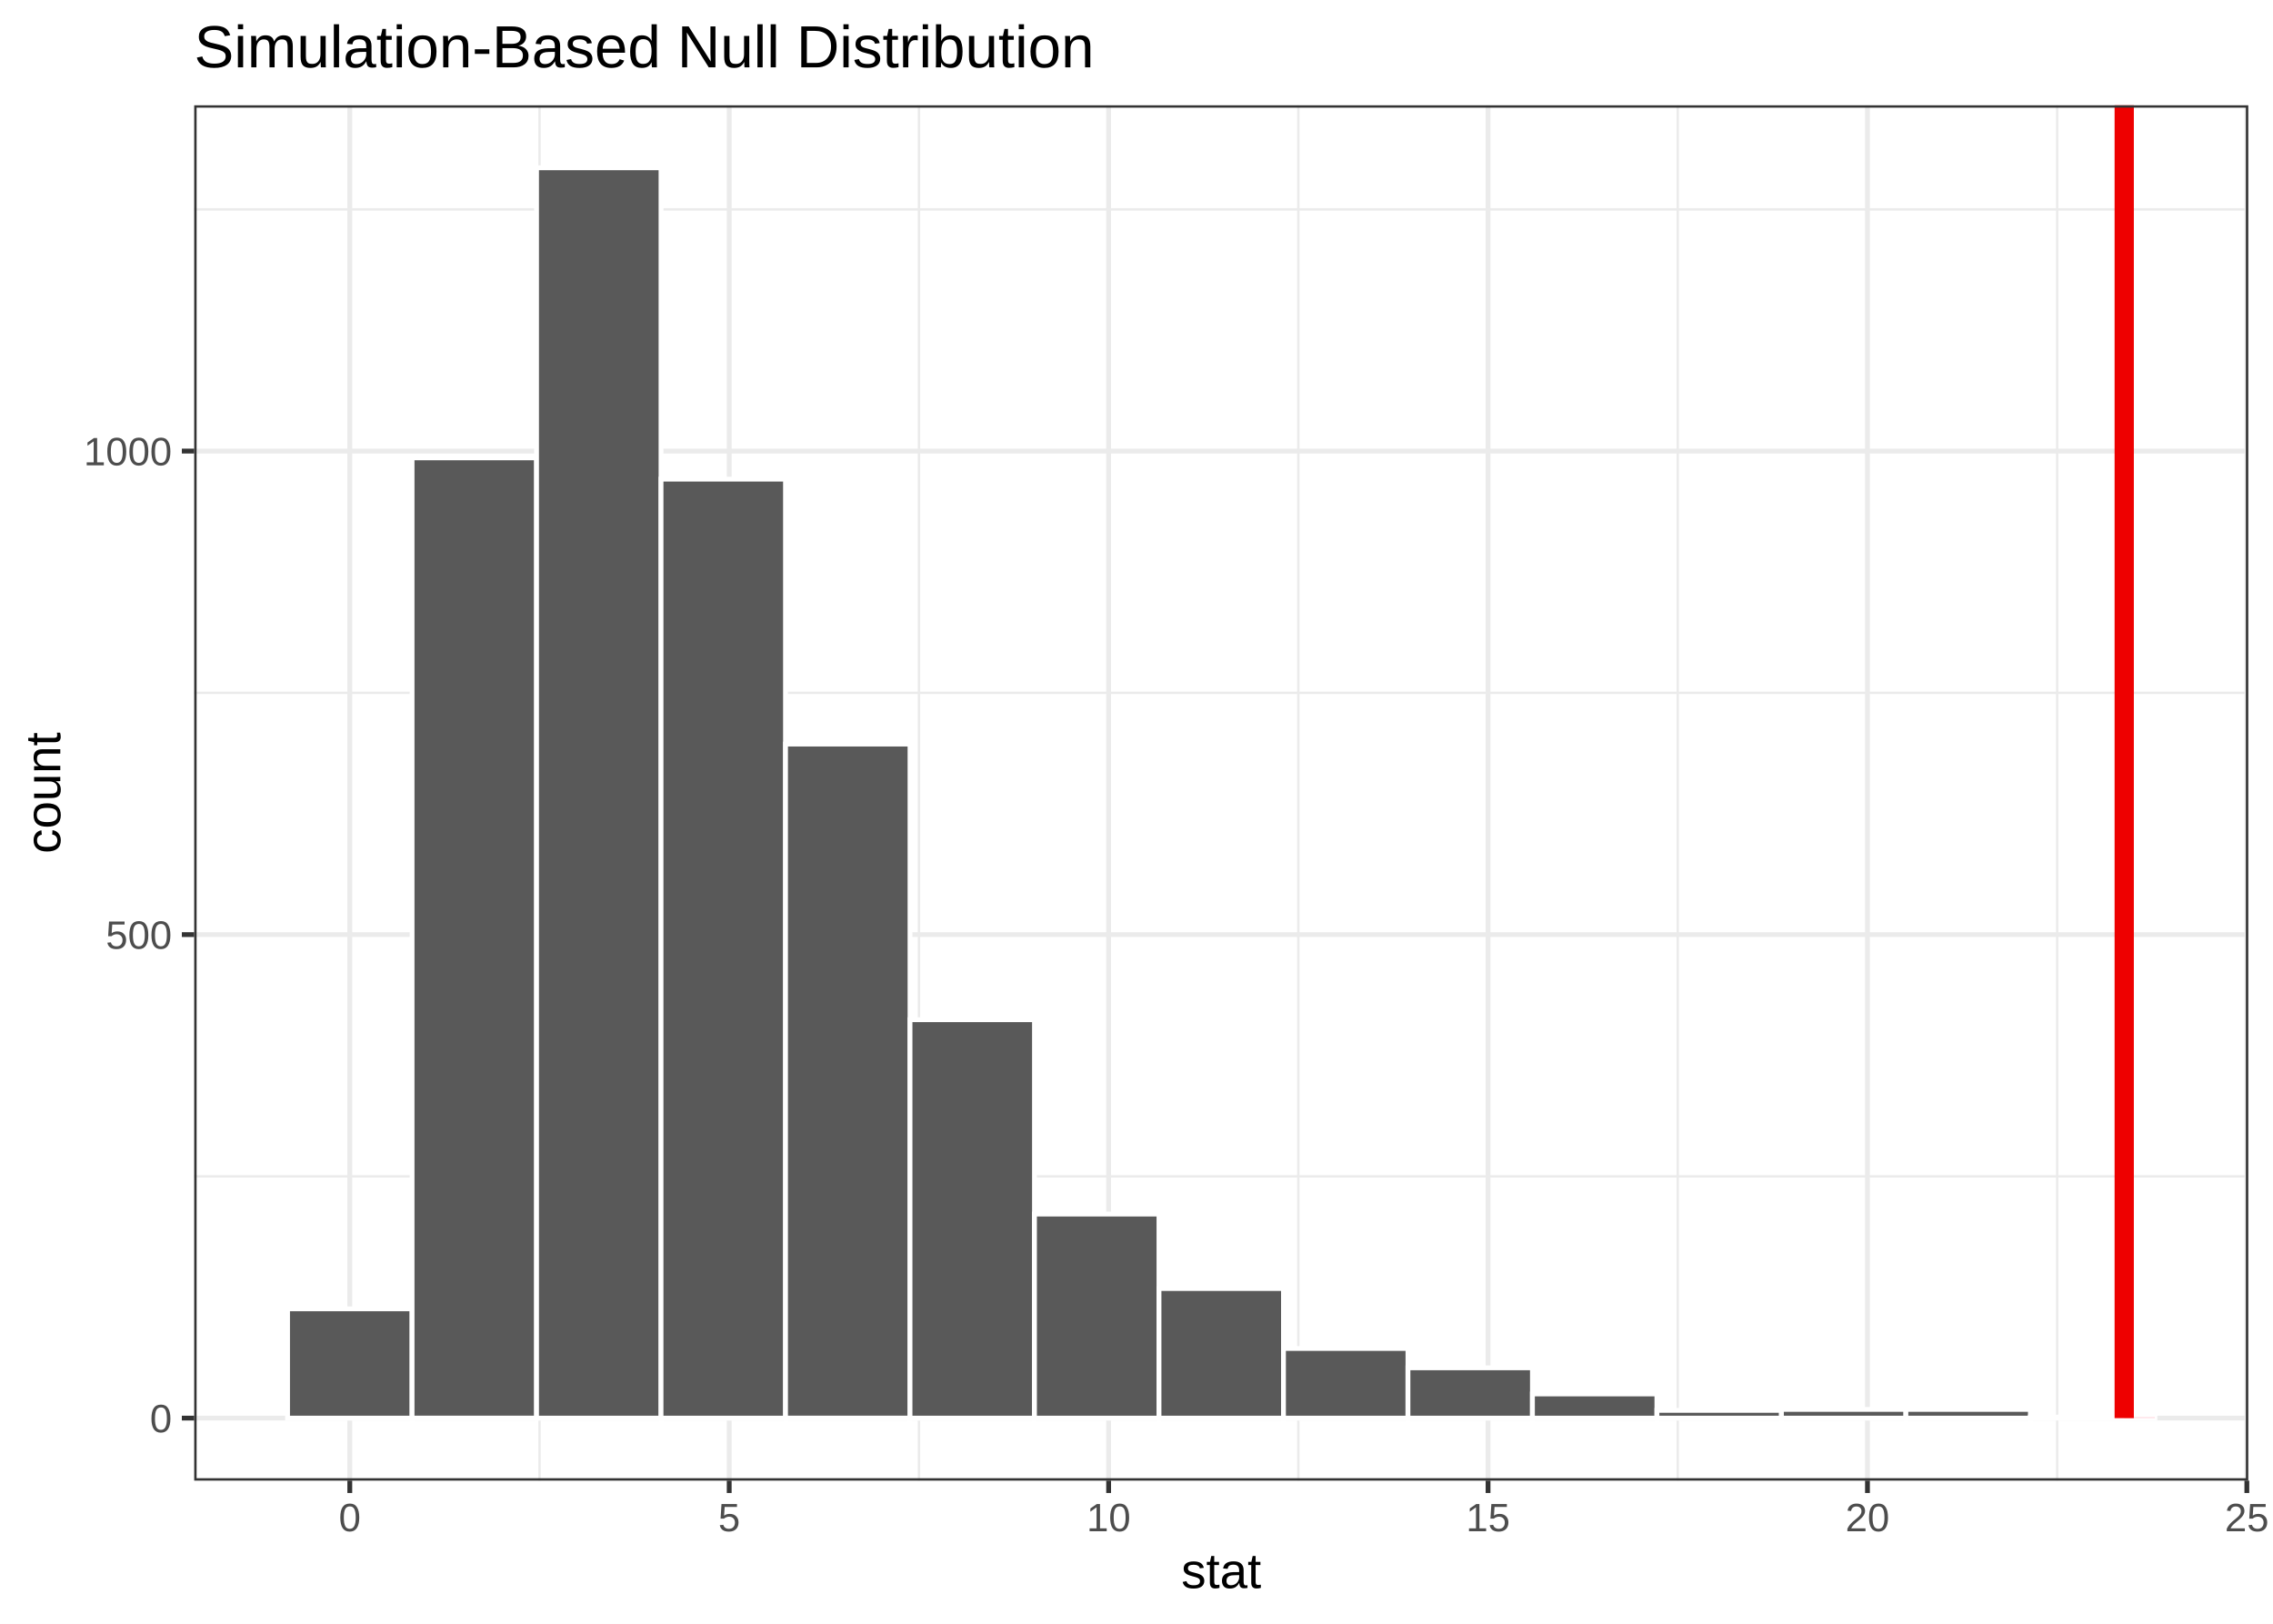
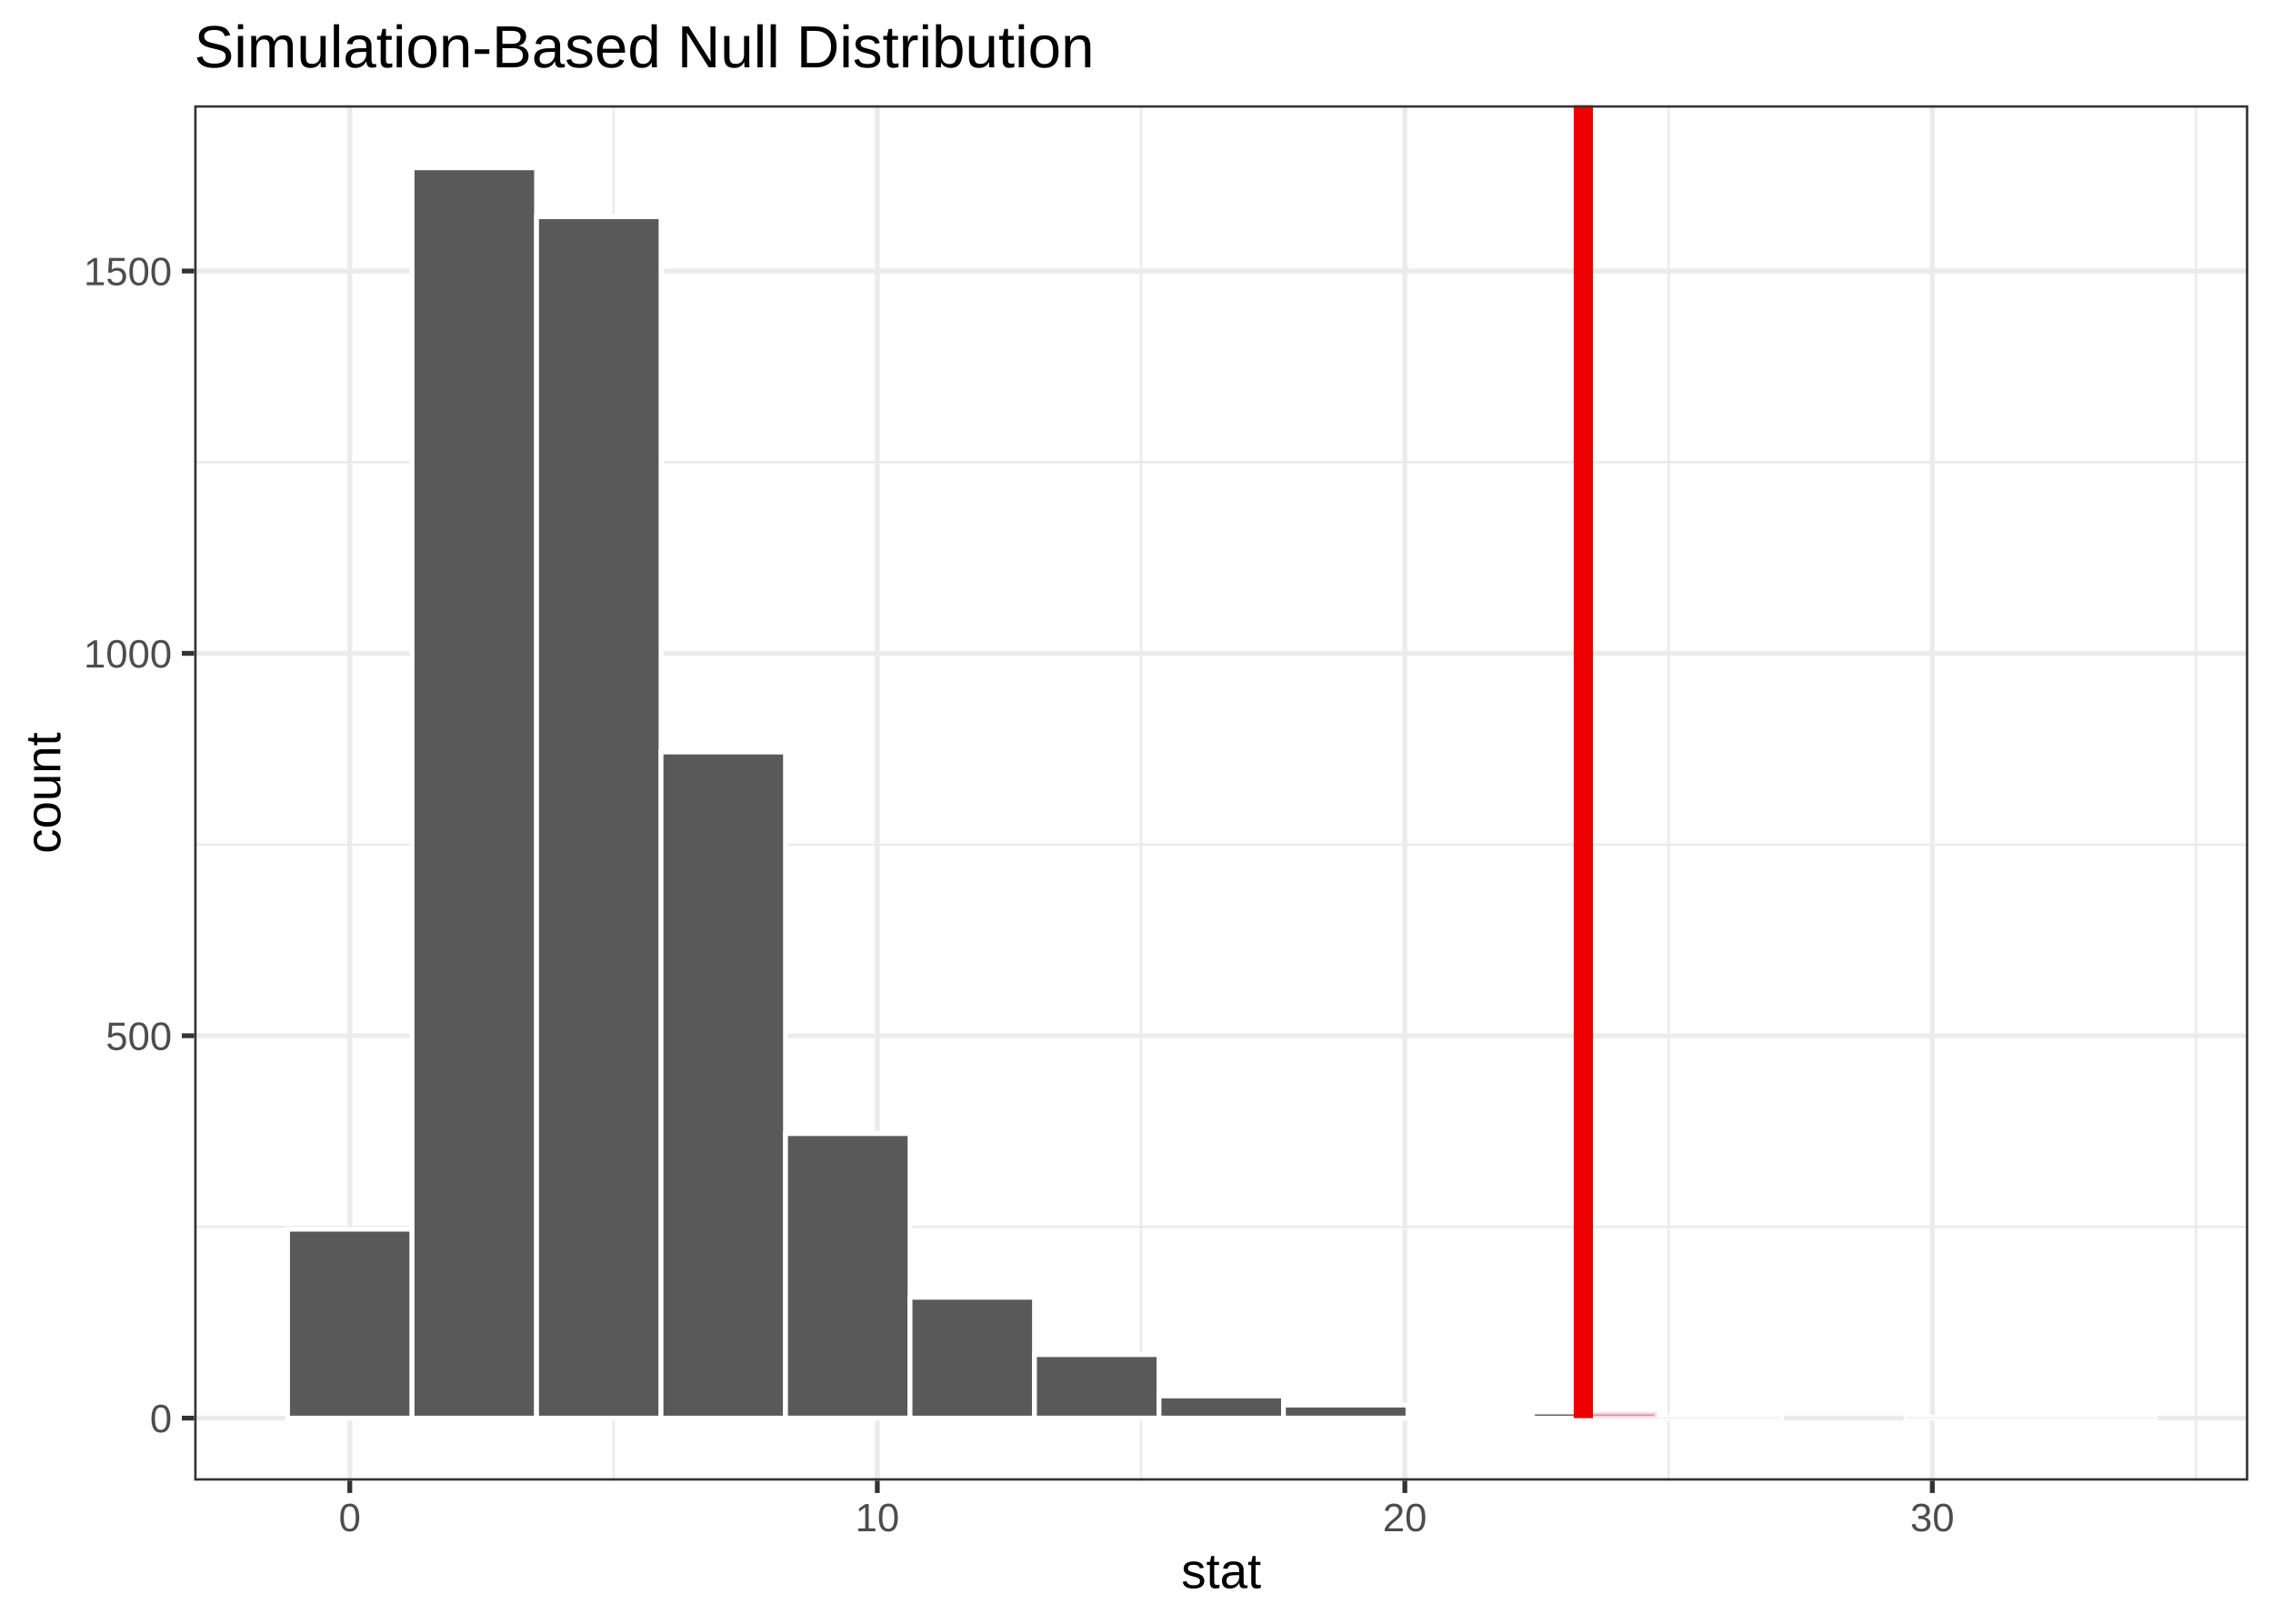
<svg xmlns="http://www.w3.org/2000/svg" class="svglite" width="504.00pt" height="360.00pt" viewBox="0 0 504.00 360.00">
  <defs>
    <style type="text/css">
    .svglite line, .svglite polyline, .svglite polygon, .svglite path, .svglite rect, .svglite circle {
      fill: none;
      stroke: #000000;
      stroke-linecap: round;
      stroke-linejoin: round;
      stroke-miterlimit: 10.00;
    }
    .svglite text {
      white-space: pre;
    }
  </style>
  </defs>
  <rect width="100%" height="100%" style="stroke: none; fill: none;" />
  <defs>
    <clipPath id="cpMC4wMHw1MDQuMDB8MC4wMHwzNjAuMDA=">
      <rect x="0.00" y="0.00" width="504.00" height="360.00" />
    </clipPath>
  </defs>
  <g clip-path="url(#cpMC4wMHw1MDQuMDB8MC4wMHwzNjAuMDA=)">
    <rect x="0.00" y="0.00" width="504.00" height="360.00" style="stroke-width: 1.07; stroke: #FFFFFF; fill: #FFFFFF;" />
  </g>
  <defs>
    <clipPath id="cpNDMuMDZ8NDk4LjUyfDIzLjM0fDMyOC4yNw==">
      <rect x="43.06" y="23.34" width="455.46" height="304.93" />
    </clipPath>
  </defs>
  <g clip-path="url(#cpNDMuMDZ8NDk4LjUyfDIzLjM0fDMyOC4yNw==)">
    <rect x="43.06" y="23.34" width="455.46" height="304.93" style="stroke-width: 1.07; stroke: none; fill: #FFFFFF;" />
-     <polyline points="43.06,260.81 498.52,260.81 " style="stroke-width: 0.53; stroke: #EBEBEB; stroke-linecap: butt;" />
-     <polyline points="43.06,153.61 498.52,153.61 " style="stroke-width: 0.53; stroke: #EBEBEB; stroke-linecap: butt;" />
-     <polyline points="43.06,46.42 498.52,46.42 " style="stroke-width: 0.53; stroke: #EBEBEB; stroke-linecap: butt;" />
-     <polyline points="119.63,328.27 119.63,23.34 " style="stroke-width: 0.53; stroke: #EBEBEB; stroke-linecap: butt;" />
-     <polyline points="203.76,328.27 203.76,23.34 " style="stroke-width: 0.53; stroke: #EBEBEB; stroke-linecap: butt;" />
-     <polyline points="287.88,328.27 287.88,23.34 " style="stroke-width: 0.53; stroke: #EBEBEB; stroke-linecap: butt;" />
-     <polyline points="372.01,328.27 372.01,23.34 " style="stroke-width: 0.53; stroke: #EBEBEB; stroke-linecap: butt;" />
-     <polyline points="456.14,328.27 456.14,23.34 " style="stroke-width: 0.53; stroke: #EBEBEB; stroke-linecap: butt;" />
+     <polyline points="43.06,272.02 498.52,272.02 " style="stroke-width: 0.53; stroke: #EBEBEB; stroke-linecap: butt;" />
+     <polyline points="43.06,187.25 498.52,187.25 " style="stroke-width: 0.53; stroke: #EBEBEB; stroke-linecap: butt;" />
+     <polyline points="43.06,102.47 498.52,102.47 " style="stroke-width: 0.53; stroke: #EBEBEB; stroke-linecap: butt;" />
+     <polyline points="136.05,328.27 136.05,23.34 " style="stroke-width: 0.53; stroke: #EBEBEB; stroke-linecap: butt;" />
+     <polyline points="253.01,328.27 253.01,23.34 " style="stroke-width: 0.53; stroke: #EBEBEB; stroke-linecap: butt;" />
+     <polyline points="369.98,328.27 369.98,23.34 " style="stroke-width: 0.53; stroke: #EBEBEB; stroke-linecap: butt;" />
+     <polyline points="486.94,328.27 486.94,23.34 " style="stroke-width: 0.53; stroke: #EBEBEB; stroke-linecap: butt;" />
    <polyline points="43.06,314.41 498.52,314.41 " style="stroke-width: 1.07; stroke: #EBEBEB; stroke-linecap: butt;" />
-     <polyline points="43.06,207.21 498.52,207.21 " style="stroke-width: 1.07; stroke: #EBEBEB; stroke-linecap: butt;" />
-     <polyline points="43.06,100.01 498.52,100.01 " style="stroke-width: 1.07; stroke: #EBEBEB; stroke-linecap: butt;" />
+     <polyline points="43.06,229.63 498.52,229.63 " style="stroke-width: 1.07; stroke: #EBEBEB; stroke-linecap: butt;" />
+     <polyline points="43.06,144.86 498.52,144.86 " style="stroke-width: 1.07; stroke: #EBEBEB; stroke-linecap: butt;" />
+     <polyline points="43.06,60.09 498.52,60.09 " style="stroke-width: 1.07; stroke: #EBEBEB; stroke-linecap: butt;" />
    <polyline points="77.56,328.27 77.56,23.34 " style="stroke-width: 1.07; stroke: #EBEBEB; stroke-linecap: butt;" />
-     <polyline points="161.69,328.27 161.69,23.34 " style="stroke-width: 1.07; stroke: #EBEBEB; stroke-linecap: butt;" />
-     <polyline points="245.82,328.27 245.82,23.34 " style="stroke-width: 1.07; stroke: #EBEBEB; stroke-linecap: butt;" />
-     <polyline points="329.95,328.27 329.95,23.34 " style="stroke-width: 1.07; stroke: #EBEBEB; stroke-linecap: butt;" />
-     <polyline points="414.08,328.27 414.08,23.34 " style="stroke-width: 1.07; stroke: #EBEBEB; stroke-linecap: butt;" />
-     <polyline points="498.20,328.27 498.20,23.34 " style="stroke-width: 1.07; stroke: #EBEBEB; stroke-linecap: butt;" />
-     <rect x="63.76" y="290.18" width="27.60" height="24.23" style="stroke-width: 1.07; stroke: #FFFFFF; stroke-linecap: butt; stroke-linejoin: miter; fill: #595959;" />
-     <rect x="91.37" y="101.51" width="27.60" height="212.89" style="stroke-width: 1.07; stroke: #FFFFFF; stroke-linecap: butt; stroke-linejoin: miter; fill: #595959;" />
-     <rect x="118.97" y="37.20" width="27.60" height="277.21" style="stroke-width: 1.07; stroke: #FFFFFF; stroke-linecap: butt; stroke-linejoin: miter; fill: #595959;" />
-     <rect x="146.57" y="106.23" width="27.60" height="208.18" style="stroke-width: 1.07; stroke: #FFFFFF; stroke-linecap: butt; stroke-linejoin: miter; fill: #595959;" />
-     <rect x="174.18" y="164.97" width="27.60" height="149.43" style="stroke-width: 1.07; stroke: #FFFFFF; stroke-linecap: butt; stroke-linejoin: miter; fill: #595959;" />
-     <rect x="201.78" y="226.08" width="27.60" height="88.33" style="stroke-width: 1.07; stroke: #FFFFFF; stroke-linecap: butt; stroke-linejoin: miter; fill: #595959;" />
-     <rect x="229.38" y="269.17" width="27.60" height="45.24" style="stroke-width: 1.07; stroke: #FFFFFF; stroke-linecap: butt; stroke-linejoin: miter; fill: #595959;" />
-     <rect x="256.99" y="285.68" width="27.60" height="28.73" style="stroke-width: 1.07; stroke: #FFFFFF; stroke-linecap: butt; stroke-linejoin: miter; fill: #595959;" />
-     <rect x="284.59" y="298.97" width="27.60" height="15.44" style="stroke-width: 1.07; stroke: #FFFFFF; stroke-linecap: butt; stroke-linejoin: miter; fill: #595959;" />
-     <rect x="312.19" y="303.26" width="27.60" height="11.15" style="stroke-width: 1.07; stroke: #FFFFFF; stroke-linecap: butt; stroke-linejoin: miter; fill: #595959;" />
-     <rect x="339.79" y="309.05" width="27.60" height="5.36" style="stroke-width: 1.07; stroke: #FFFFFF; stroke-linecap: butt; stroke-linejoin: miter; fill: #595959;" />
-     <rect x="367.40" y="312.69" width="27.60" height="1.72" style="stroke-width: 1.07; stroke: #FFFFFF; stroke-linecap: butt; stroke-linejoin: miter; fill: #595959;" />
-     <rect x="395.00" y="312.48" width="27.60" height="1.93" style="stroke-width: 1.07; stroke: #FFFFFF; stroke-linecap: butt; stroke-linejoin: miter; fill: #595959;" />
-     <rect x="422.60" y="312.48" width="27.60" height="1.93" style="stroke-width: 1.07; stroke: #FFFFFF; stroke-linecap: butt; stroke-linejoin: miter; fill: #595959;" />
-     <rect x="450.21" y="314.19" width="27.60" height="0.21" style="stroke-width: 1.07; stroke: #FFFFFF; stroke-linecap: butt; stroke-linejoin: miter; fill: #595959;" />
-     <polygon points="471.01,314.19 471.02,314.19 477.80,314.19 477.81,314.19 477.82,314.41 477.81,314.41 477.80,314.41 471.02,314.41 471.01,314.41 471.00,314.41 " style="stroke-width: 0.00; stroke: none; stroke-linecap: butt; fill: #FFC0CB; fill-opacity: 0.60;" />
-     <polyline points="471.01,314.19 471.02,314.19 477.80,314.19 477.81,314.19 " style="stroke-width: 1.07; stroke: none; stroke-linecap: butt;" />
-     <line x1="471.01" y1="314.41" x2="471.01" y2="23.34" style="stroke-width: 4.27; stroke: #EE0000; stroke-linecap: butt;" />
+     <polyline points="194.53,328.27 194.53,23.34 " style="stroke-width: 1.07; stroke: #EBEBEB; stroke-linecap: butt;" />
+     <polyline points="311.50,328.27 311.50,23.34 " style="stroke-width: 1.07; stroke: #EBEBEB; stroke-linecap: butt;" />
+     <polyline points="428.46,328.27 428.46,23.34 " style="stroke-width: 1.07; stroke: #EBEBEB; stroke-linecap: butt;" />
+     <rect x="63.76" y="272.53" width="27.60" height="41.88" style="stroke-width: 1.07; stroke: #FFFFFF; stroke-linecap: butt; stroke-linejoin: miter; fill: #595959;" />
+     <rect x="91.37" y="37.20" width="27.60" height="277.21" style="stroke-width: 1.07; stroke: #FFFFFF; stroke-linecap: butt; stroke-linejoin: miter; fill: #595959;" />
+     <rect x="118.97" y="48.05" width="27.60" height="266.36" style="stroke-width: 1.07; stroke: #FFFFFF; stroke-linecap: butt; stroke-linejoin: miter; fill: #595959;" />
+     <rect x="146.57" y="166.73" width="27.60" height="147.68" style="stroke-width: 1.07; stroke: #FFFFFF; stroke-linecap: butt; stroke-linejoin: miter; fill: #595959;" />
+     <rect x="174.18" y="251.33" width="27.60" height="63.07" style="stroke-width: 1.07; stroke: #FFFFFF; stroke-linecap: butt; stroke-linejoin: miter; fill: #595959;" />
+     <rect x="201.78" y="287.62" width="27.60" height="26.79" style="stroke-width: 1.07; stroke: #FFFFFF; stroke-linecap: butt; stroke-linejoin: miter; fill: #595959;" />
+     <rect x="229.38" y="300.33" width="27.60" height="14.07" style="stroke-width: 1.07; stroke: #FFFFFF; stroke-linecap: butt; stroke-linejoin: miter; fill: #595959;" />
+     <rect x="256.99" y="309.49" width="27.60" height="4.92" style="stroke-width: 1.07; stroke: #FFFFFF; stroke-linecap: butt; stroke-linejoin: miter; fill: #595959;" />
+     <rect x="284.59" y="311.52" width="27.60" height="2.88" style="stroke-width: 1.07; stroke: #FFFFFF; stroke-linecap: butt; stroke-linejoin: miter; fill: #595959;" />
+     <rect x="312.20" y="313.39" width="27.60" height="1.02" style="stroke-width: 1.07; stroke: #FFFFFF; stroke-linecap: butt; stroke-linejoin: miter; fill: #595959;" />
+     <rect x="339.80" y="313.05" width="27.60" height="1.36" style="stroke-width: 1.07; stroke: #FFFFFF; stroke-linecap: butt; stroke-linejoin: miter; fill: #595959;" />
+     <rect x="367.40" y="314.24" width="27.60" height="0.17" style="stroke-width: 1.07; stroke: #FFFFFF; stroke-linecap: butt; stroke-linejoin: miter; fill: #595959;" />
+     <rect x="395.01" y="314.41" width="27.60" height="0.00" style="stroke-width: 1.07; stroke: #FFFFFF; stroke-linecap: butt; stroke-linejoin: miter; fill: #595959;" />
+     <rect x="422.61" y="314.24" width="27.60" height="0.17" style="stroke-width: 1.07; stroke: #FFFFFF; stroke-linecap: butt; stroke-linejoin: miter; fill: #595959;" />
+     <rect x="450.21" y="314.24" width="27.60" height="0.17" style="stroke-width: 1.07; stroke: #FFFFFF; stroke-linecap: butt; stroke-linejoin: miter; fill: #595959;" />
+     <polygon points="351.08,313.05 351.08,313.05 367.40,313.05 367.40,313.05 367.40,313.50 367.40,313.95 367.40,314.41 367.40,314.35 367.40,314.29 367.40,314.24 367.40,314.24 395.01,314.24 395.01,314.24 395.01,314.29 395.01,314.35 395.01,314.41 395.01,314.41 395.01,314.41 395.01,314.41 395.01,314.41 422.61,314.41 422.61,314.41 422.61,314.41 422.61,314.41 422.61,314.41 422.61,314.35 422.61,314.29 422.61,314.24 422.61,314.24 450.21,314.24 450.21,314.24 450.21,314.29 450.21,314.35 450.21,314.41 450.21,314.35 450.21,314.29 450.21,314.24 450.21,314.24 477.82,314.24 477.82,314.24 477.82,314.41 477.82,314.41 477.82,314.41 450.21,314.41 450.21,314.41 450.21,314.41 450.21,314.41 450.21,314.41 450.21,314.41 450.21,314.41 450.21,314.41 450.21,314.41 422.61,314.41 422.61,314.41 422.61,314.41 422.61,314.41 422.61,314.41 422.61,314.41 422.61,314.41 422.61,314.41 422.61,314.41 395.01,314.41 395.01,314.41 395.01,314.41 395.01,314.41 395.01,314.41 395.01,314.41 395.01,314.41 395.01,314.41 395.01,314.41 367.40,314.41 367.40,314.41 367.40,314.41 367.40,314.41 367.40,314.41 367.40,314.41 367.40,314.41 367.40,314.41 367.40,314.41 351.08,314.41 351.08,314.41 351.08,314.41 " style="stroke-width: 0.00; stroke: none; stroke-linecap: butt; fill: #FFC0CB; fill-opacity: 0.60;" />
+     <polyline points="351.08,313.05 351.08,313.05 367.40,313.05 367.40,313.05 367.40,313.50 367.40,313.95 367.40,314.41 367.40,314.35 367.40,314.29 367.40,314.24 367.40,314.24 395.01,314.24 395.01,314.24 395.01,314.29 395.01,314.35 395.01,314.41 395.01,314.41 395.01,314.41 395.01,314.41 395.01,314.41 422.61,314.41 422.61,314.41 422.61,314.41 422.61,314.41 422.61,314.41 422.61,314.35 422.61,314.29 422.61,314.24 422.61,314.24 450.21,314.24 450.21,314.24 450.21,314.29 450.21,314.35 450.21,314.41 450.21,314.35 450.21,314.29 450.21,314.24 450.21,314.24 477.82,314.24 477.82,314.24 " style="stroke-width: 1.07; stroke: none; stroke-linecap: butt;" />
+     <line x1="351.08" y1="314.41" x2="351.08" y2="23.34" style="stroke-width: 4.27; stroke: #EE0000; stroke-linecap: butt;" />
    <rect x="43.06" y="23.34" width="455.46" height="304.93" style="stroke-width: 1.07; stroke: #333333;" />
  </g>
  <g clip-path="url(#cpMC4wMHw1MDQuMDB8MC4wMHwzNjAuMDA=)">
    <text x="38.13" y="317.56" text-anchor="end" style="font-size: 8.80px;fill: #4D4D4D; font-family: &quot;Arial&quot;;" textLength="4.90px" lengthAdjust="spacingAndGlyphs">0</text>
-     <text x="38.13" y="210.36" text-anchor="end" style="font-size: 8.80px;fill: #4D4D4D; font-family: &quot;Arial&quot;;" textLength="14.69px" lengthAdjust="spacingAndGlyphs">500</text>
-     <text x="38.13" y="103.17" text-anchor="end" style="font-size: 8.80px;fill: #4D4D4D; font-family: &quot;Arial&quot;;" textLength="19.58px" lengthAdjust="spacingAndGlyphs">1000</text>
+     <text x="38.13" y="232.79" text-anchor="end" style="font-size: 8.80px;fill: #4D4D4D; font-family: &quot;Arial&quot;;" textLength="14.69px" lengthAdjust="spacingAndGlyphs">500</text>
+     <text x="38.13" y="148.01" text-anchor="end" style="font-size: 8.80px;fill: #4D4D4D; font-family: &quot;Arial&quot;;" textLength="19.58px" lengthAdjust="spacingAndGlyphs">1000</text>
+     <text x="38.13" y="63.24" text-anchor="end" style="font-size: 8.80px;fill: #4D4D4D; font-family: &quot;Arial&quot;;" textLength="19.58px" lengthAdjust="spacingAndGlyphs">1500</text>
    <polyline points="40.32,314.41 43.06,314.41 " style="stroke-width: 1.07; stroke: #333333; stroke-linecap: butt;" />
-     <polyline points="40.32,207.21 43.06,207.21 " style="stroke-width: 1.07; stroke: #333333; stroke-linecap: butt;" />
-     <polyline points="40.32,100.01 43.06,100.01 " style="stroke-width: 1.07; stroke: #333333; stroke-linecap: butt;" />
+     <polyline points="40.32,229.63 43.06,229.63 " style="stroke-width: 1.07; stroke: #333333; stroke-linecap: butt;" />
+     <polyline points="40.32,144.86 43.06,144.86 " style="stroke-width: 1.07; stroke: #333333; stroke-linecap: butt;" />
+     <polyline points="40.32,60.09 43.06,60.09 " style="stroke-width: 1.07; stroke: #333333; stroke-linecap: butt;" />
    <polyline points="77.56,331.01 77.56,328.27 " style="stroke-width: 1.07; stroke: #333333; stroke-linecap: butt;" />
-     <polyline points="161.69,331.01 161.69,328.27 " style="stroke-width: 1.07; stroke: #333333; stroke-linecap: butt;" />
-     <polyline points="245.82,331.01 245.82,328.27 " style="stroke-width: 1.07; stroke: #333333; stroke-linecap: butt;" />
-     <polyline points="329.95,331.01 329.95,328.27 " style="stroke-width: 1.07; stroke: #333333; stroke-linecap: butt;" />
-     <polyline points="414.08,331.01 414.08,328.27 " style="stroke-width: 1.07; stroke: #333333; stroke-linecap: butt;" />
-     <polyline points="498.20,331.01 498.20,328.27 " style="stroke-width: 1.07; stroke: #333333; stroke-linecap: butt;" />
+     <polyline points="194.53,331.01 194.53,328.27 " style="stroke-width: 1.07; stroke: #333333; stroke-linecap: butt;" />
+     <polyline points="311.50,331.01 311.50,328.27 " style="stroke-width: 1.07; stroke: #333333; stroke-linecap: butt;" />
+     <polyline points="428.46,331.01 428.46,328.27 " style="stroke-width: 1.07; stroke: #333333; stroke-linecap: butt;" />
    <text x="77.56" y="339.50" text-anchor="middle" style="font-size: 8.80px;fill: #4D4D4D; font-family: &quot;Arial&quot;;" textLength="4.90px" lengthAdjust="spacingAndGlyphs">0</text>
-     <text x="161.69" y="339.50" text-anchor="middle" style="font-size: 8.80px;fill: #4D4D4D; font-family: &quot;Arial&quot;;" textLength="4.90px" lengthAdjust="spacingAndGlyphs">5</text>
-     <text x="245.82" y="339.50" text-anchor="middle" style="font-size: 8.80px;fill: #4D4D4D; font-family: &quot;Arial&quot;;" textLength="9.79px" lengthAdjust="spacingAndGlyphs">10</text>
-     <text x="329.95" y="339.50" text-anchor="middle" style="font-size: 8.80px;fill: #4D4D4D; font-family: &quot;Arial&quot;;" textLength="9.79px" lengthAdjust="spacingAndGlyphs">15</text>
-     <text x="414.08" y="339.50" text-anchor="middle" style="font-size: 8.80px;fill: #4D4D4D; font-family: &quot;Arial&quot;;" textLength="9.79px" lengthAdjust="spacingAndGlyphs">20</text>
-     <text x="498.20" y="339.50" text-anchor="middle" style="font-size: 8.80px;fill: #4D4D4D; font-family: &quot;Arial&quot;;" textLength="9.79px" lengthAdjust="spacingAndGlyphs">25</text>
+     <text x="194.53" y="339.50" text-anchor="middle" style="font-size: 8.80px;fill: #4D4D4D; font-family: &quot;Arial&quot;;" textLength="9.79px" lengthAdjust="spacingAndGlyphs">10</text>
+     <text x="311.50" y="339.50" text-anchor="middle" style="font-size: 8.80px;fill: #4D4D4D; font-family: &quot;Arial&quot;;" textLength="9.79px" lengthAdjust="spacingAndGlyphs">20</text>
+     <text x="428.46" y="339.50" text-anchor="middle" style="font-size: 8.80px;fill: #4D4D4D; font-family: &quot;Arial&quot;;" textLength="9.79px" lengthAdjust="spacingAndGlyphs">30</text>
    <text x="270.79" y="352.09" text-anchor="middle" style="font-size: 11.00px; font-family: &quot;Arial&quot;;" textLength="17.73px" lengthAdjust="spacingAndGlyphs">stat</text>
    <text transform="translate(13.37,175.80) rotate(-90)" text-anchor="middle" style="font-size: 11.00px; font-family: &quot;Arial&quot;;" textLength="26.91px" lengthAdjust="spacingAndGlyphs">count</text>
    <text x="43.06" y="14.94" style="font-size: 13.20px; font-family: &quot;Arial&quot;;" textLength="199.42px" lengthAdjust="spacingAndGlyphs">Simulation-Based Null Distribution</text>
  </g>
</svg>
